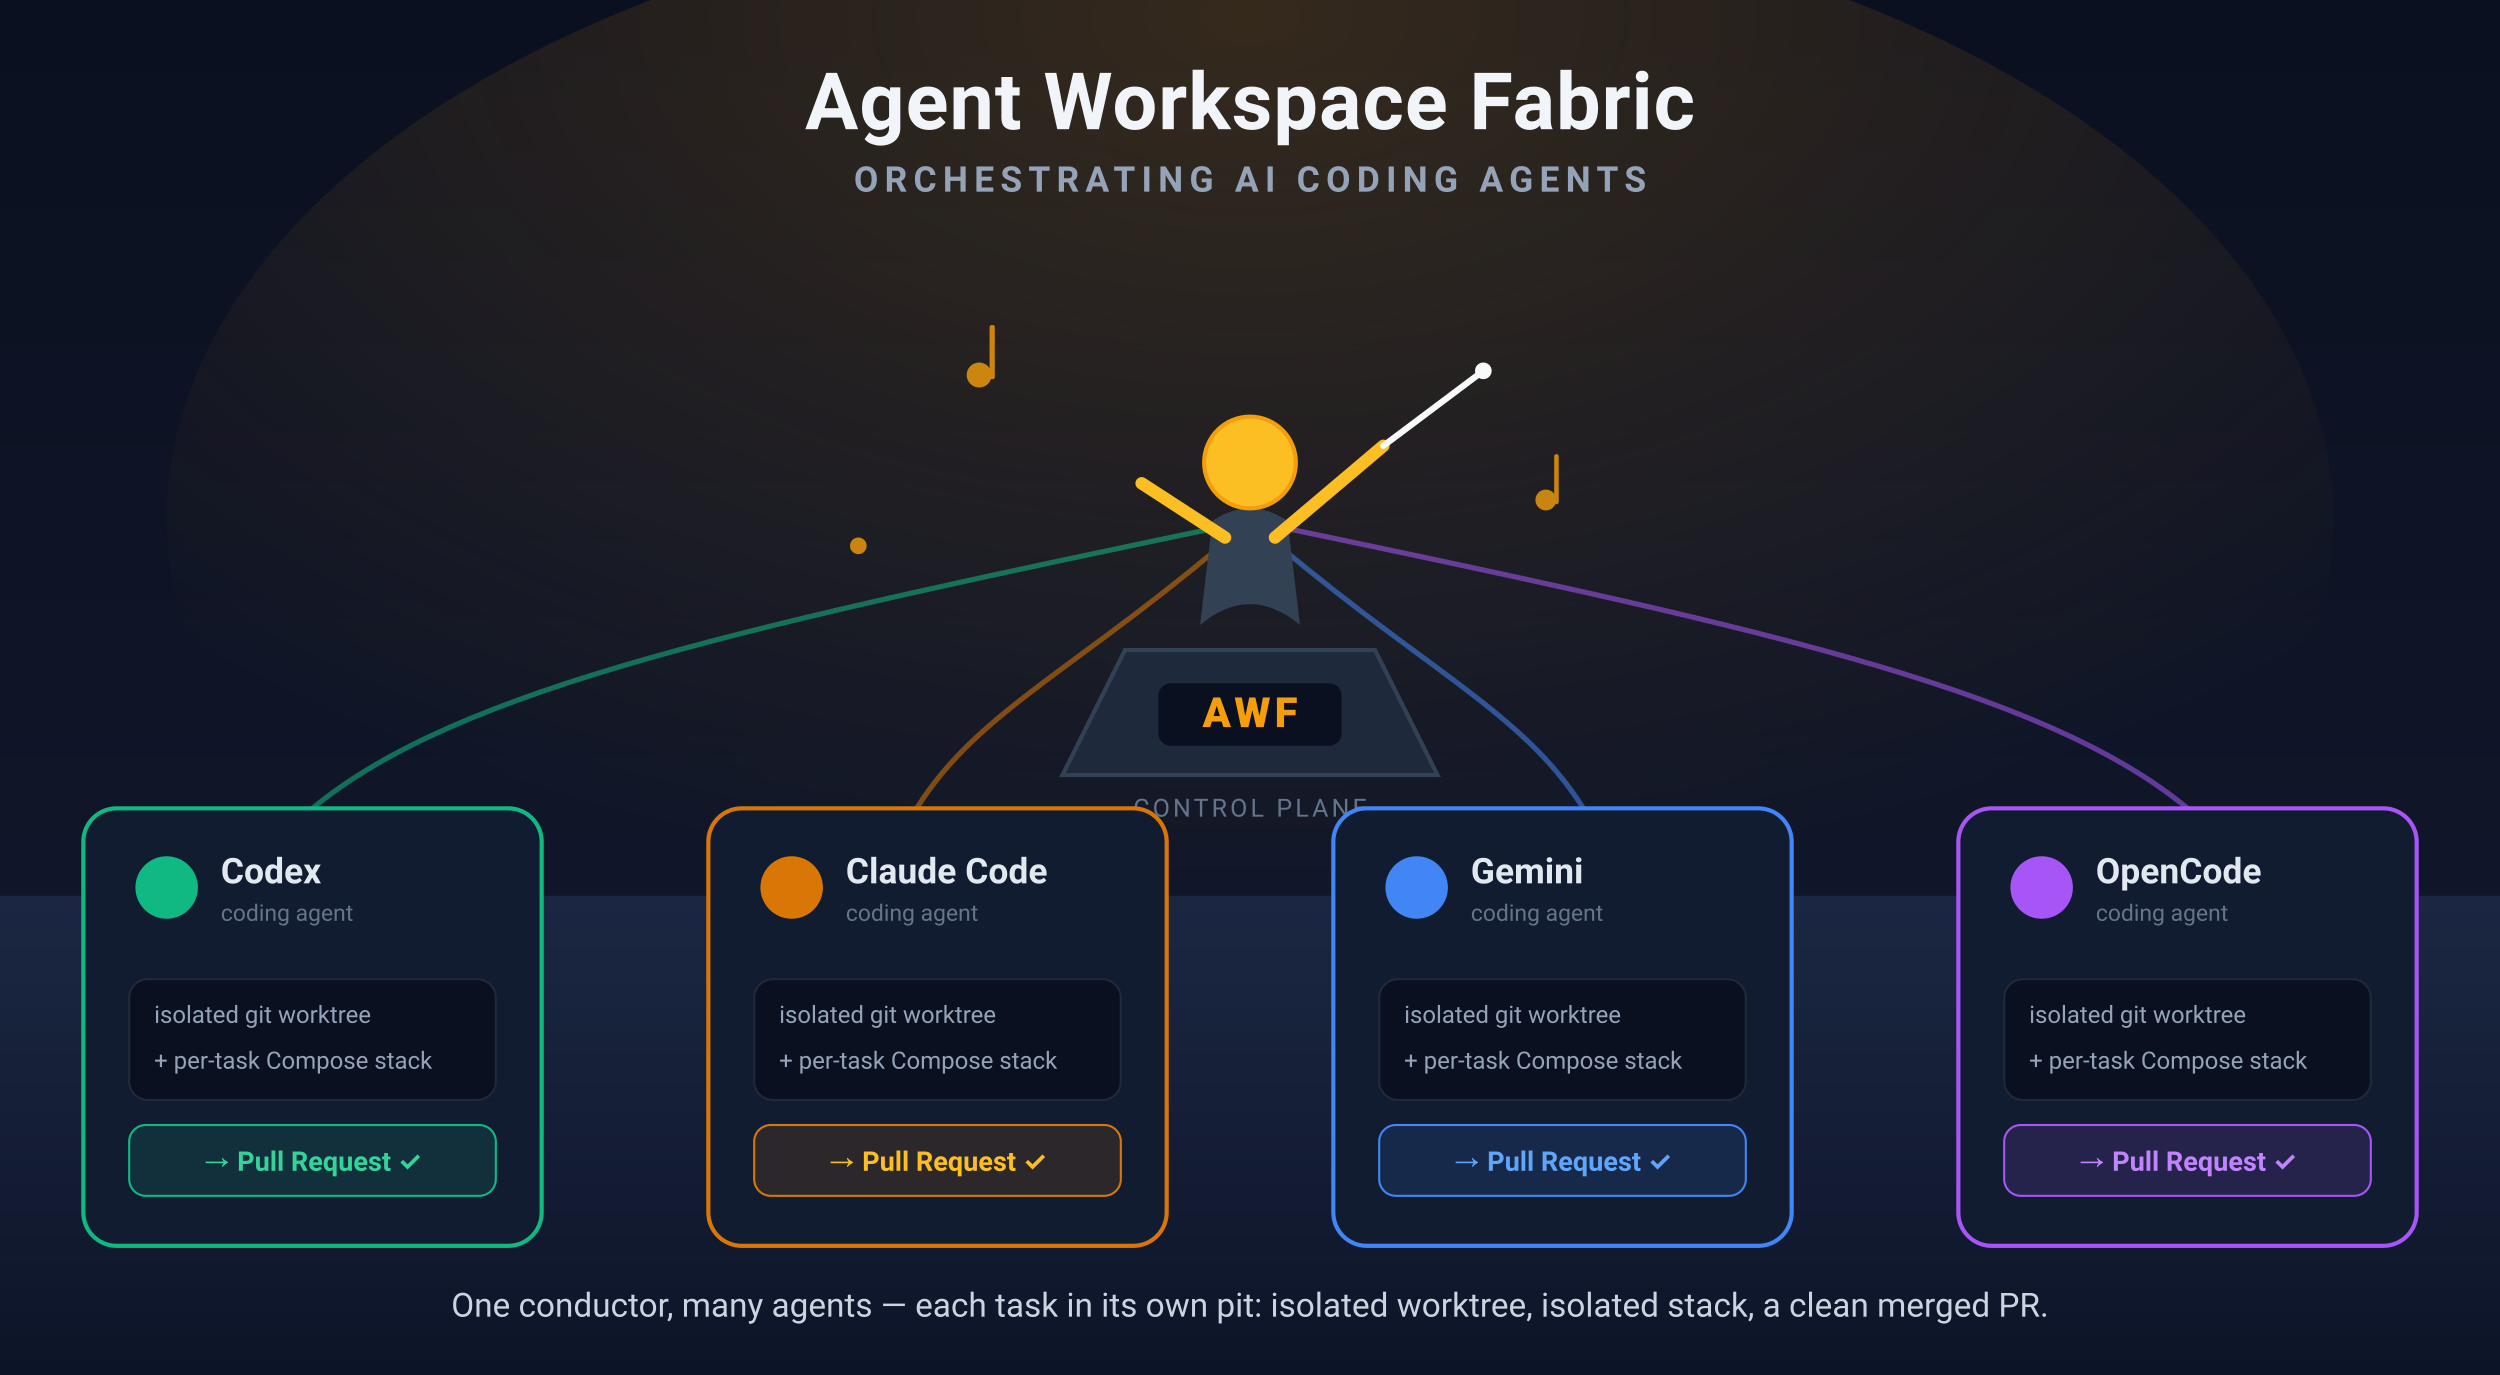
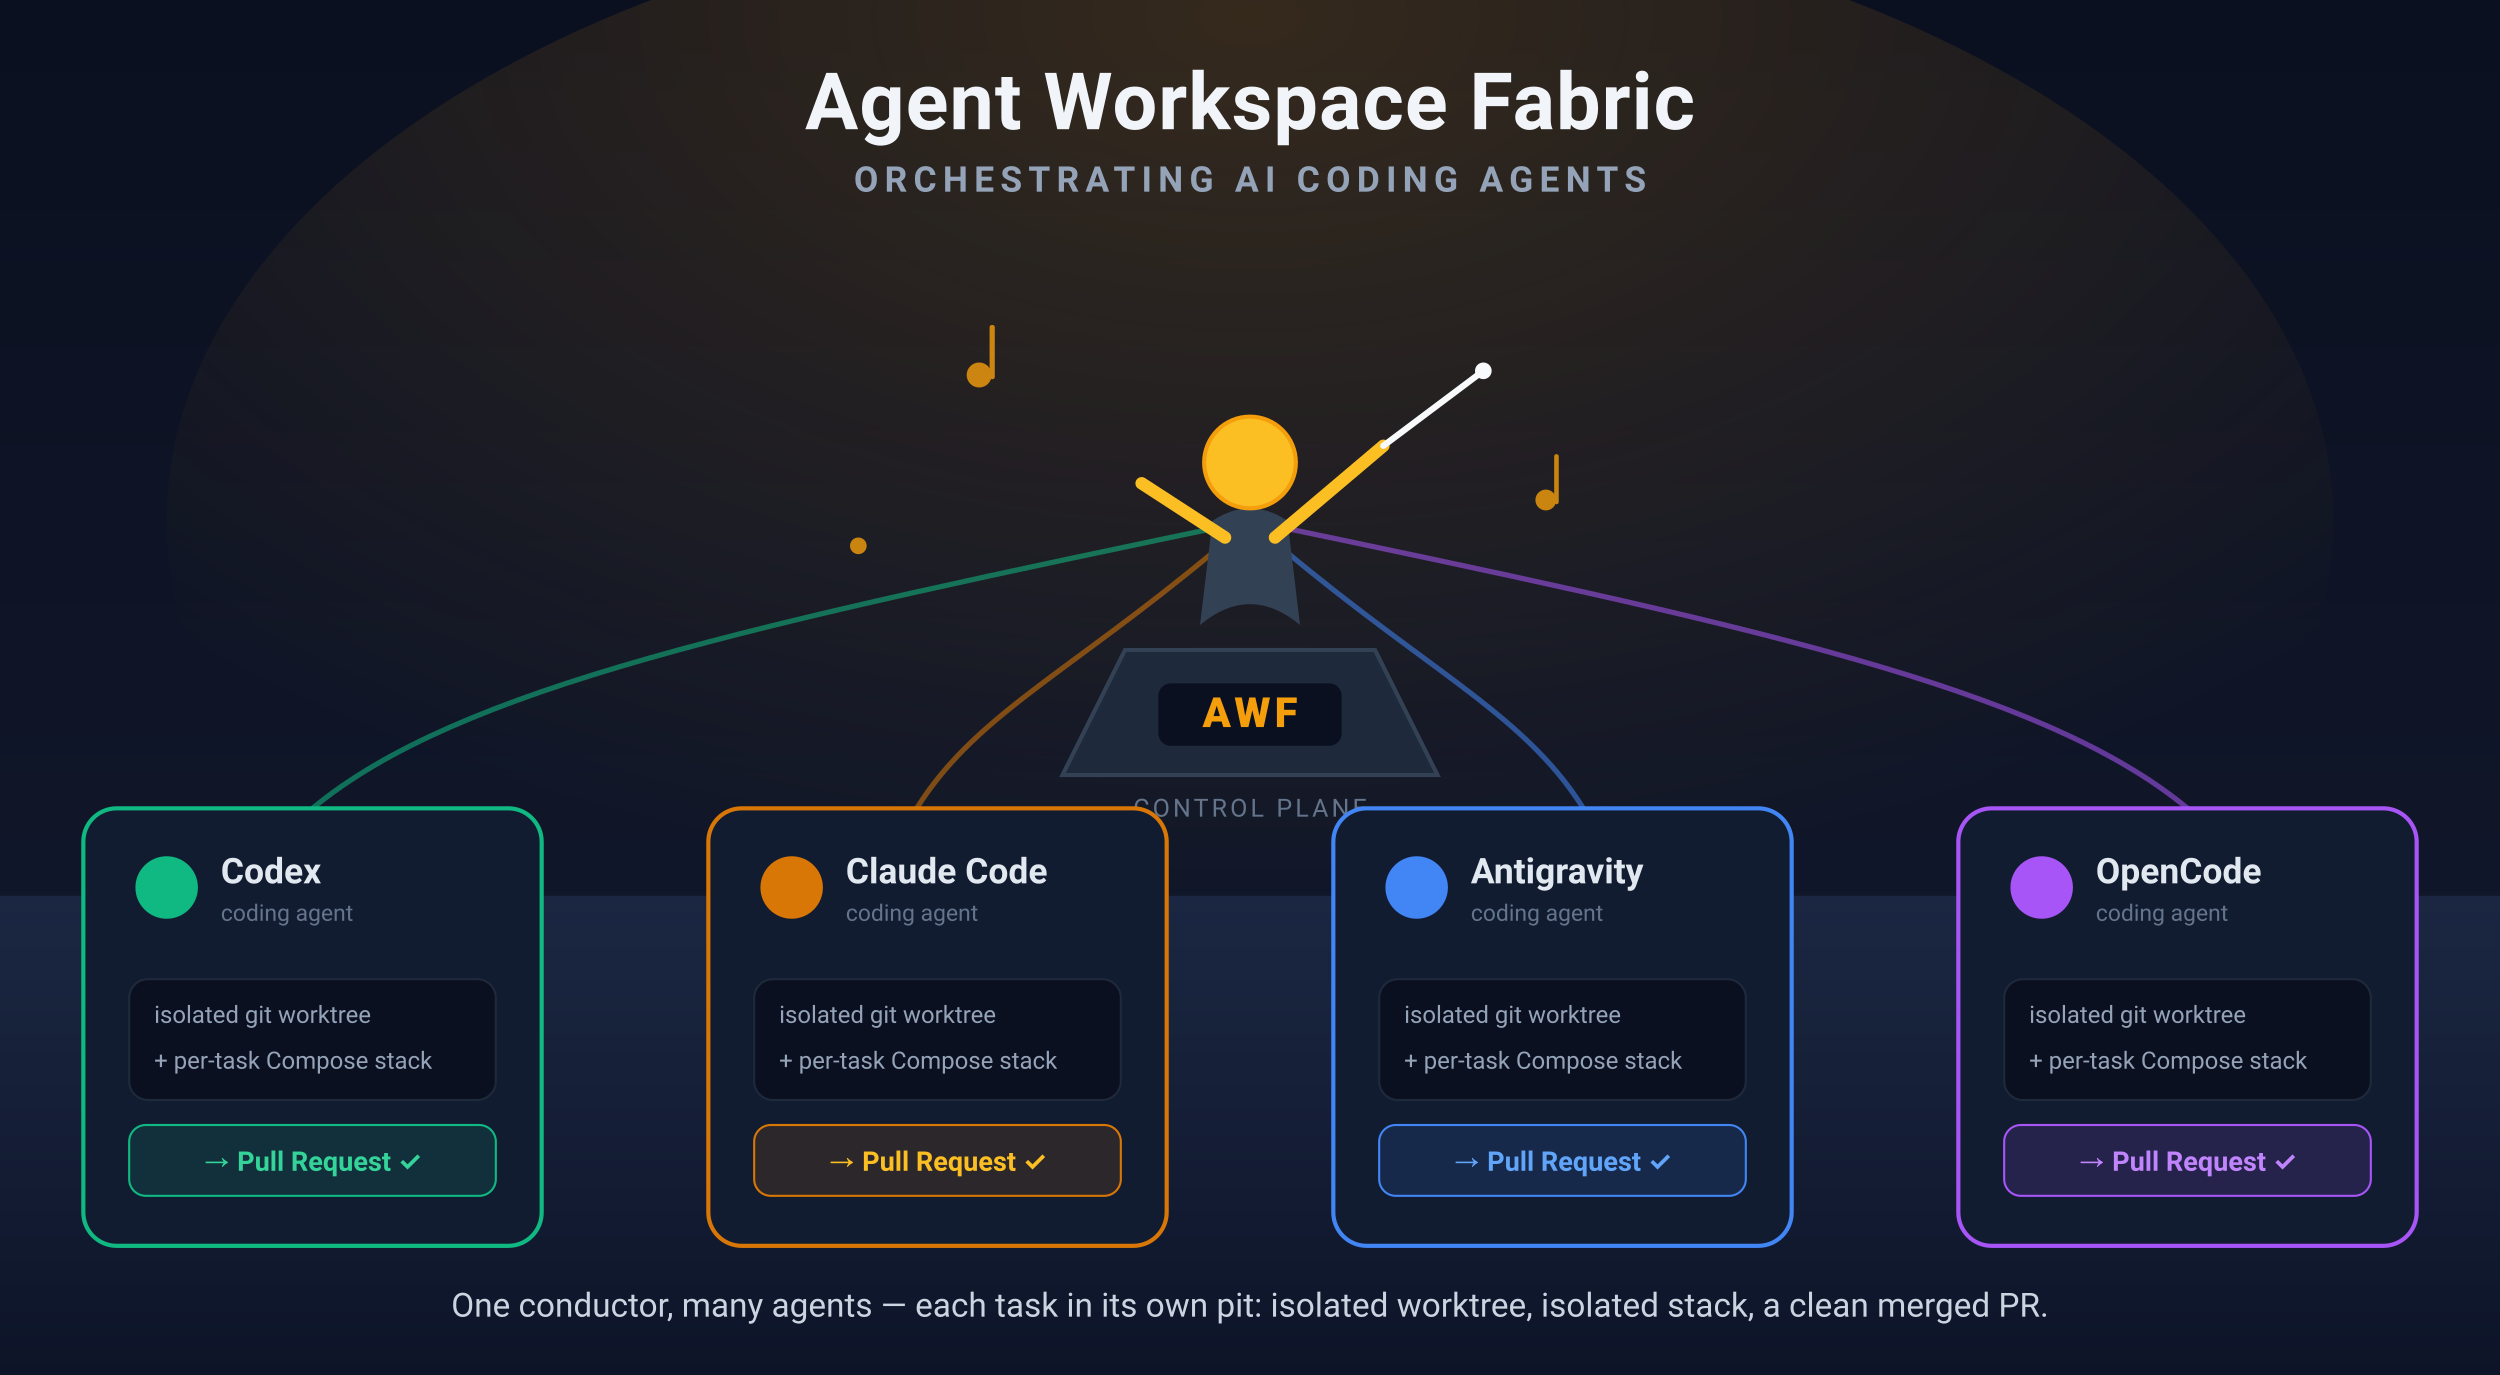
<svg xmlns="http://www.w3.org/2000/svg" viewBox="0 0 1200 660" font-family="ui-sans-serif, system-ui, -apple-system, Segoe UI, Roboto, Helvetica, Arial, sans-serif" role="img" aria-label="AWF conducting an orchestra of AI coding agents, each in its own isolated workspace, producing merged pull requests.">
  <defs>
    <linearGradient id="bg" x1="0" y1="0" x2="0" y2="1">
      <stop offset="0" stop-color="#0b1020" />
      <stop offset="1" stop-color="#131a2e" />
    </linearGradient>
    <linearGradient id="stage" x1="0" y1="0" x2="0" y2="1">
      <stop offset="0" stop-color="#1b2742" />
      <stop offset="1" stop-color="#0d1428" />
    </linearGradient>
    <radialGradient id="spot" cx="0.5" cy="0.1" r="0.7">
      <stop offset="0" stop-color="#f59e0b" stop-opacity="0.18" />
      <stop offset="1" stop-color="#f59e0b" stop-opacity="0" />
    </radialGradient>
  </defs>
  <rect width="1200" height="660" fill="url(#bg)" />
  <rect x="0" y="430" width="1200" height="230" fill="url(#stage)" />
  <ellipse cx="600" cy="250" rx="520" ry="300" fill="url(#spot)" />
  <text x="600" y="62" text-anchor="middle" fill="#f1f5f9" font-size="38" font-weight="700" letter-spacing="0.5">Agent Workspace Fabric</text>
  <text x="600" y="92" text-anchor="middle" fill="#94a3b8" font-size="17" letter-spacing="3" font-weight="600">ORCHESTRATING AI CODING AGENTS</text>
  <g fill="none" stroke-width="2.5" stroke-linecap="round" opacity="0.55">
    <path d="M600 250 C 360 300, 220 330, 150 388" stroke="#10b981" />
    <path d="M600 250 C 520 320, 470 340, 440 388" stroke="#d97706" />
    <path d="M600 250 C 680 320, 730 340, 760 388" stroke="#4285f4" />
    <path d="M600 250 C 840 300, 980 330, 1050 388" stroke="#a855f7" />
  </g>
  <g>
    <path d="M540 312 L660 312 L690 372 L510 372 Z" fill="#1e293b" stroke="#334155" stroke-width="2" />
    <rect x="556" y="328" width="88" height="30" rx="6" fill="#0b1020" />
    <text x="600" y="349" text-anchor="middle" fill="#f59e0b" font-size="20" font-weight="800" letter-spacing="2">AWF</text>
    <text x="600" y="392" text-anchor="middle" fill="#64748b" font-size="12" letter-spacing="1.5">CONTROL PLANE</text>
    <path d="M576 300 Q600 280 624 300 L618 250 Q600 238 582 250 Z" fill="#334155" />
    <circle cx="600" cy="222" r="22" fill="#fbbf24" />
    <circle cx="600" cy="222" r="22" fill="none" stroke="#f59e0b" stroke-width="2" />
    <path d="M588 258 L548 232" stroke="#fbbf24" stroke-width="6" stroke-linecap="round" />
    <path d="M612 258 L664 214" stroke="#fbbf24" stroke-width="6" stroke-linecap="round" />
    <line x1="664" y1="214" x2="712" y2="178" stroke="#f8fafc" stroke-width="3" stroke-linecap="round" />
    <circle cx="712" cy="178" r="4" fill="#f8fafc" />
    <g fill="#f59e0b" opacity="0.8">
      <circle cx="470" cy="180" r="6" />
      <rect x="475" y="156" width="2.5" height="26" rx="1" />
      <circle cx="742" cy="240" r="5" />
      <rect x="746" y="218" width="2.2" height="24" rx="1" />
      <circle cx="412" cy="262" r="4" />
    </g>
  </g>
  <g>
    <rect x="40" y="388" width="220" height="210" rx="16" fill="#111c30" stroke="#10b981" stroke-width="2" />
    <circle cx="80" cy="426" r="15" fill="#10b981" />
    <text x="106" y="424" fill="#e2e8f0" font-size="17" font-weight="700">Codex</text>
    <text x="106" y="442" fill="#64748b" font-size="11">coding agent</text>
    <rect x="62" y="470" width="176" height="58" rx="9" fill="#0b1020" stroke="#1e293b" />
    <text x="74" y="491" fill="#94a3b8" font-size="11.5">isolated git worktree</text>
    <text x="74" y="513" fill="#94a3b8" font-size="11.5">+ per-task Compose stack</text>
    <rect x="62" y="540" width="176" height="34" rx="8" fill="#10b98122" stroke="#10b981" />
    <text x="150" y="562" text-anchor="middle" fill="#34d399" font-size="13" font-weight="700">→ Pull Request ✓</text>
  </g>
  <g>
    <rect x="340" y="388" width="220" height="210" rx="16" fill="#111c30" stroke="#d97706" stroke-width="2" />
    <circle cx="380" cy="426" r="15" fill="#d97706" />
    <text x="406" y="424" fill="#e2e8f0" font-size="17" font-weight="700">Claude Code</text>
    <text x="406" y="442" fill="#64748b" font-size="11">coding agent</text>
    <rect x="362" y="470" width="176" height="58" rx="9" fill="#0b1020" stroke="#1e293b" />
    <text x="374" y="491" fill="#94a3b8" font-size="11.5">isolated git worktree</text>
    <text x="374" y="513" fill="#94a3b8" font-size="11.5">+ per-task Compose stack</text>
    <rect x="362" y="540" width="176" height="34" rx="8" fill="#d9770622" stroke="#d97706" />
    <text x="450" y="562" text-anchor="middle" fill="#fbbf24" font-size="13" font-weight="700">→ Pull Request ✓</text>
  </g>
  <g>
    <rect x="640" y="388" width="220" height="210" rx="16" fill="#111c30" stroke="#4285f4" stroke-width="2" />
    <circle cx="680" cy="426" r="15" fill="#4285f4" />
-     <text x="706" y="424" fill="#e2e8f0" font-size="17" font-weight="700">Gemini</text>
+     <text x="706" y="424" fill="#e2e8f0" font-size="17" font-weight="700">Antigravity</text>
    <text x="706" y="442" fill="#64748b" font-size="11">coding agent</text>
    <rect x="662" y="470" width="176" height="58" rx="9" fill="#0b1020" stroke="#1e293b" />
    <text x="674" y="491" fill="#94a3b8" font-size="11.5">isolated git worktree</text>
    <text x="674" y="513" fill="#94a3b8" font-size="11.5">+ per-task Compose stack</text>
    <rect x="662" y="540" width="176" height="34" rx="8" fill="#4285f422" stroke="#4285f4" />
    <text x="750" y="562" text-anchor="middle" fill="#60a5fa" font-size="13" font-weight="700">→ Pull Request ✓</text>
  </g>
  <g>
    <rect x="940" y="388" width="220" height="210" rx="16" fill="#111c30" stroke="#a855f7" stroke-width="2" />
    <circle cx="980" cy="426" r="15" fill="#a855f7" />
    <text x="1006" y="424" fill="#e2e8f0" font-size="17" font-weight="700">OpenCode</text>
    <text x="1006" y="442" fill="#64748b" font-size="11">coding agent</text>
    <rect x="962" y="470" width="176" height="58" rx="9" fill="#0b1020" stroke="#1e293b" />
    <text x="974" y="491" fill="#94a3b8" font-size="11.5">isolated git worktree</text>
    <text x="974" y="513" fill="#94a3b8" font-size="11.5">+ per-task Compose stack</text>
    <rect x="962" y="540" width="176" height="34" rx="8" fill="#a855f722" stroke="#a855f7" />
    <text x="1050" y="562" text-anchor="middle" fill="#c084fc" font-size="13" font-weight="700">→ Pull Request ✓</text>
  </g>
  <text x="600" y="632" text-anchor="middle" fill="#cbd5e1" font-size="16">One conductor, many agents — each task in its own pit: isolated worktree, isolated stack, a clean merged PR.</text>
</svg>
